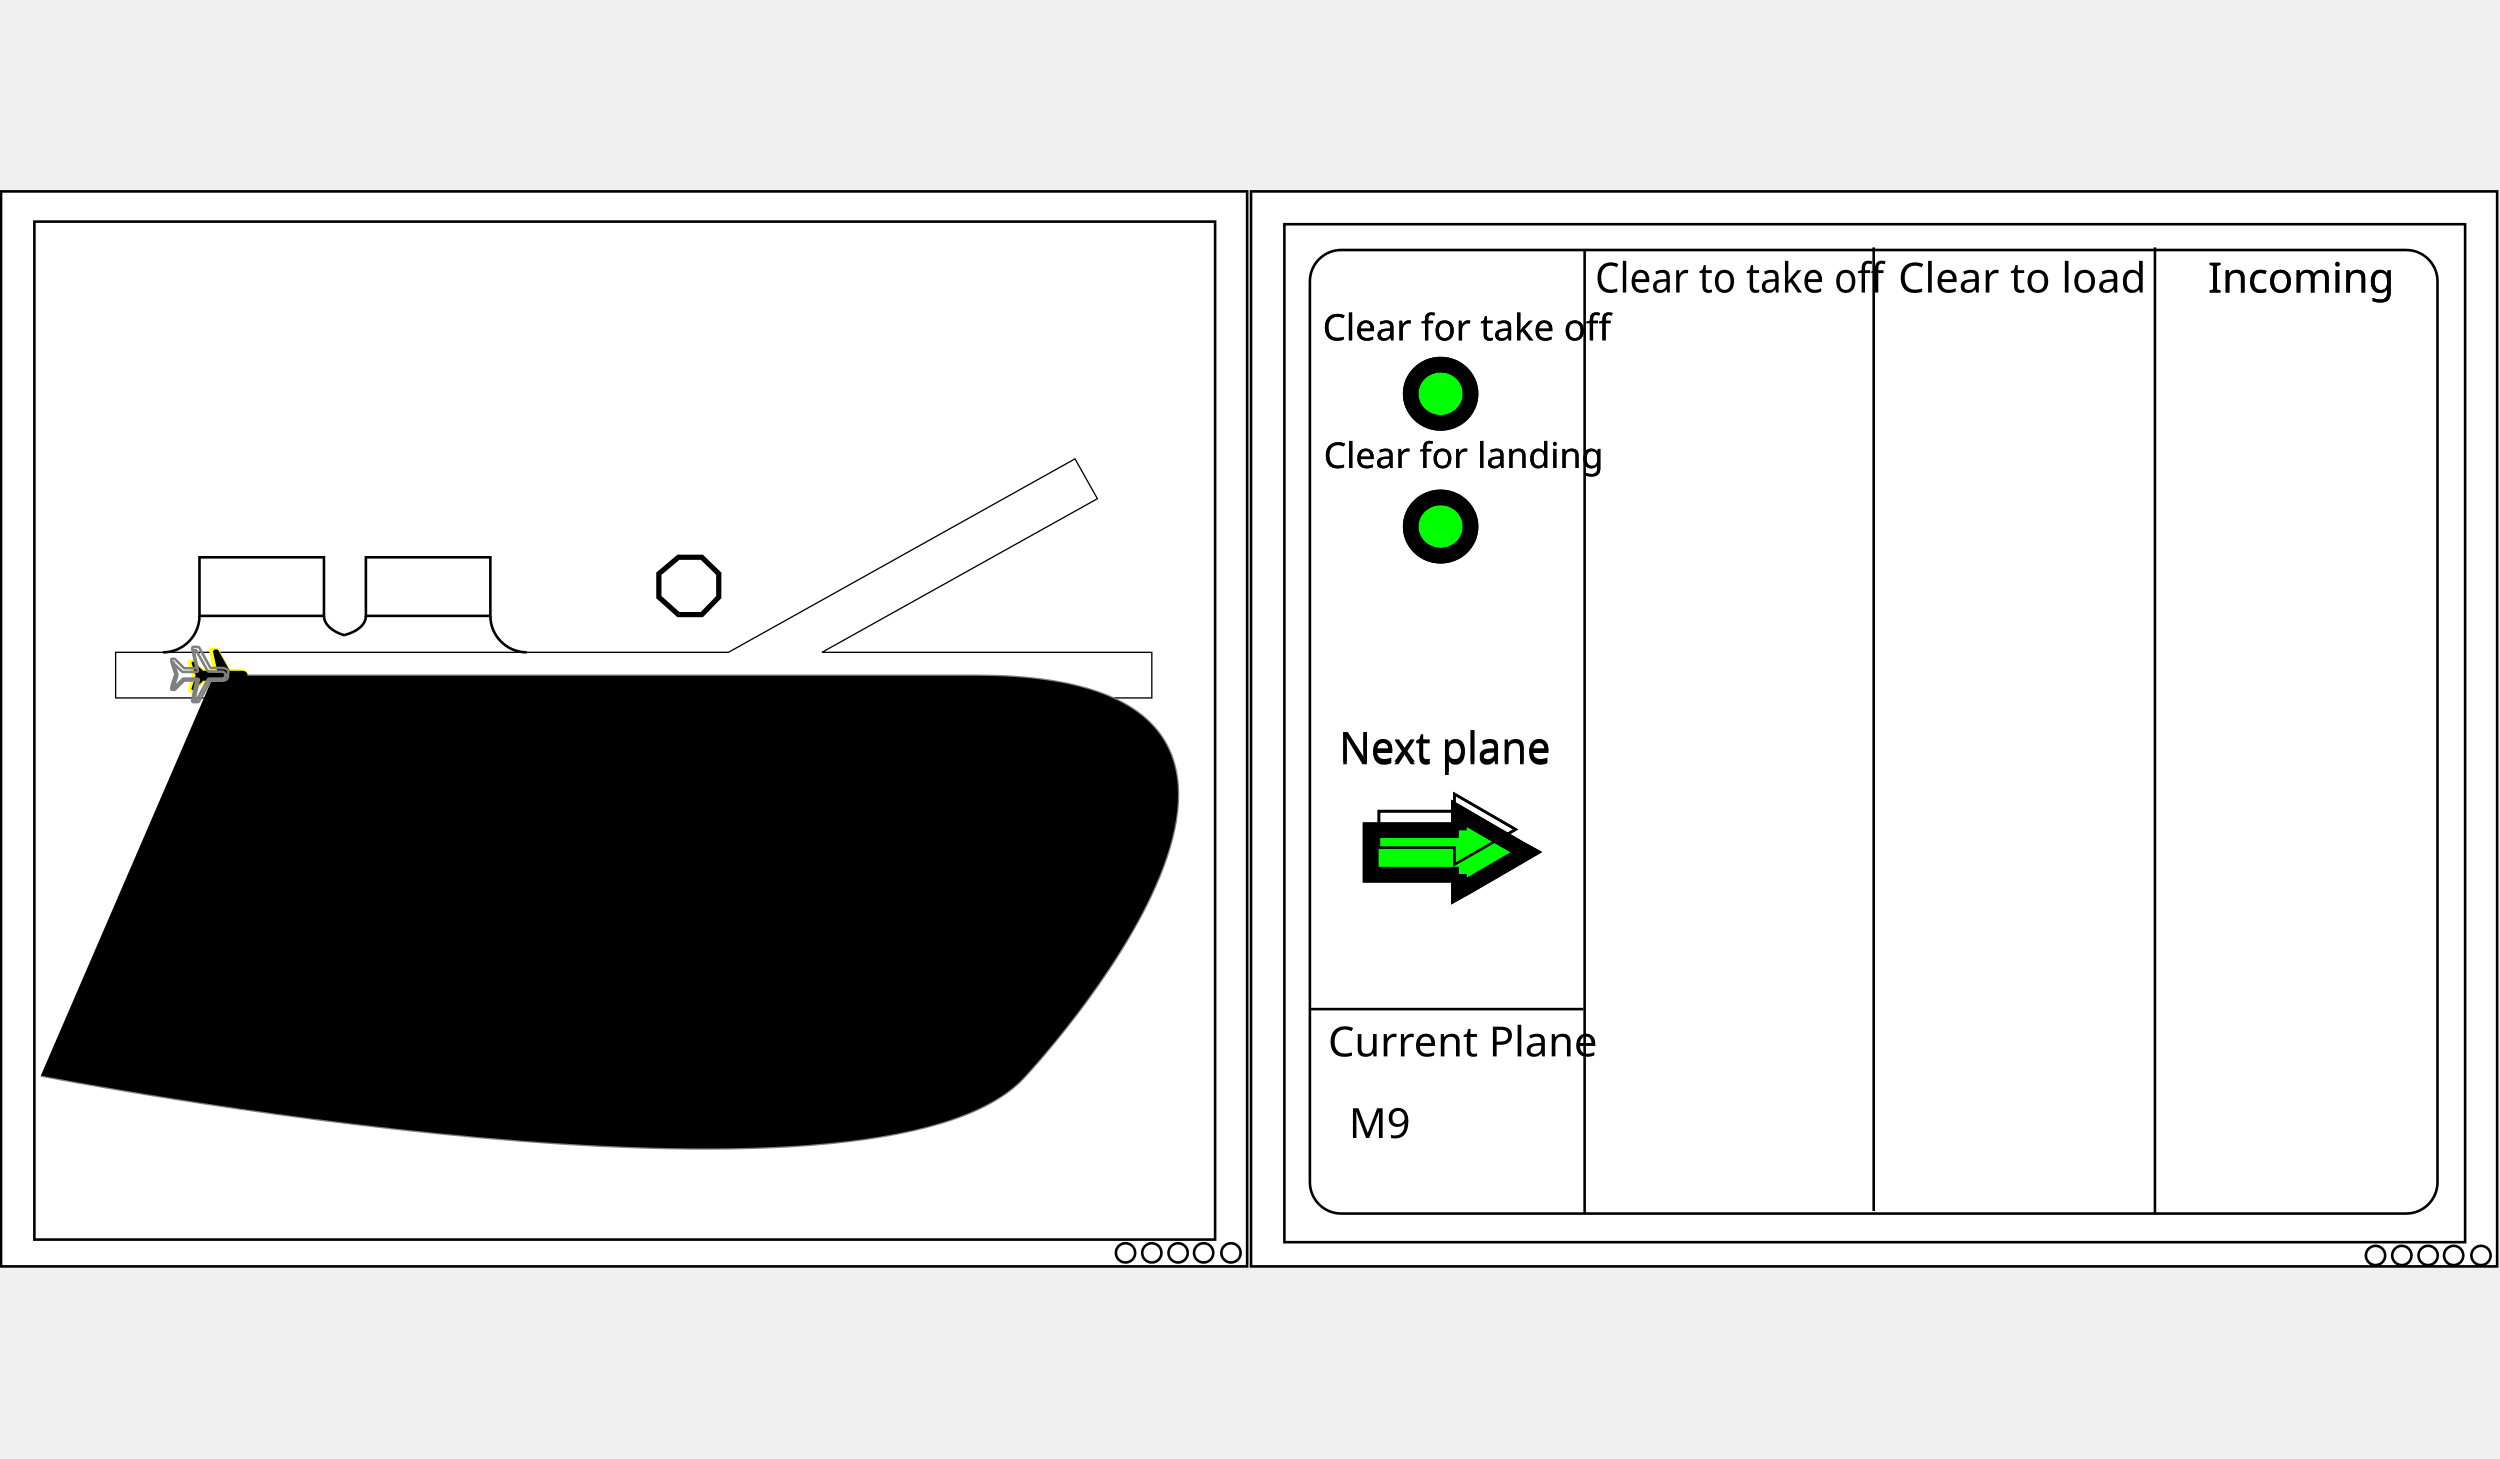
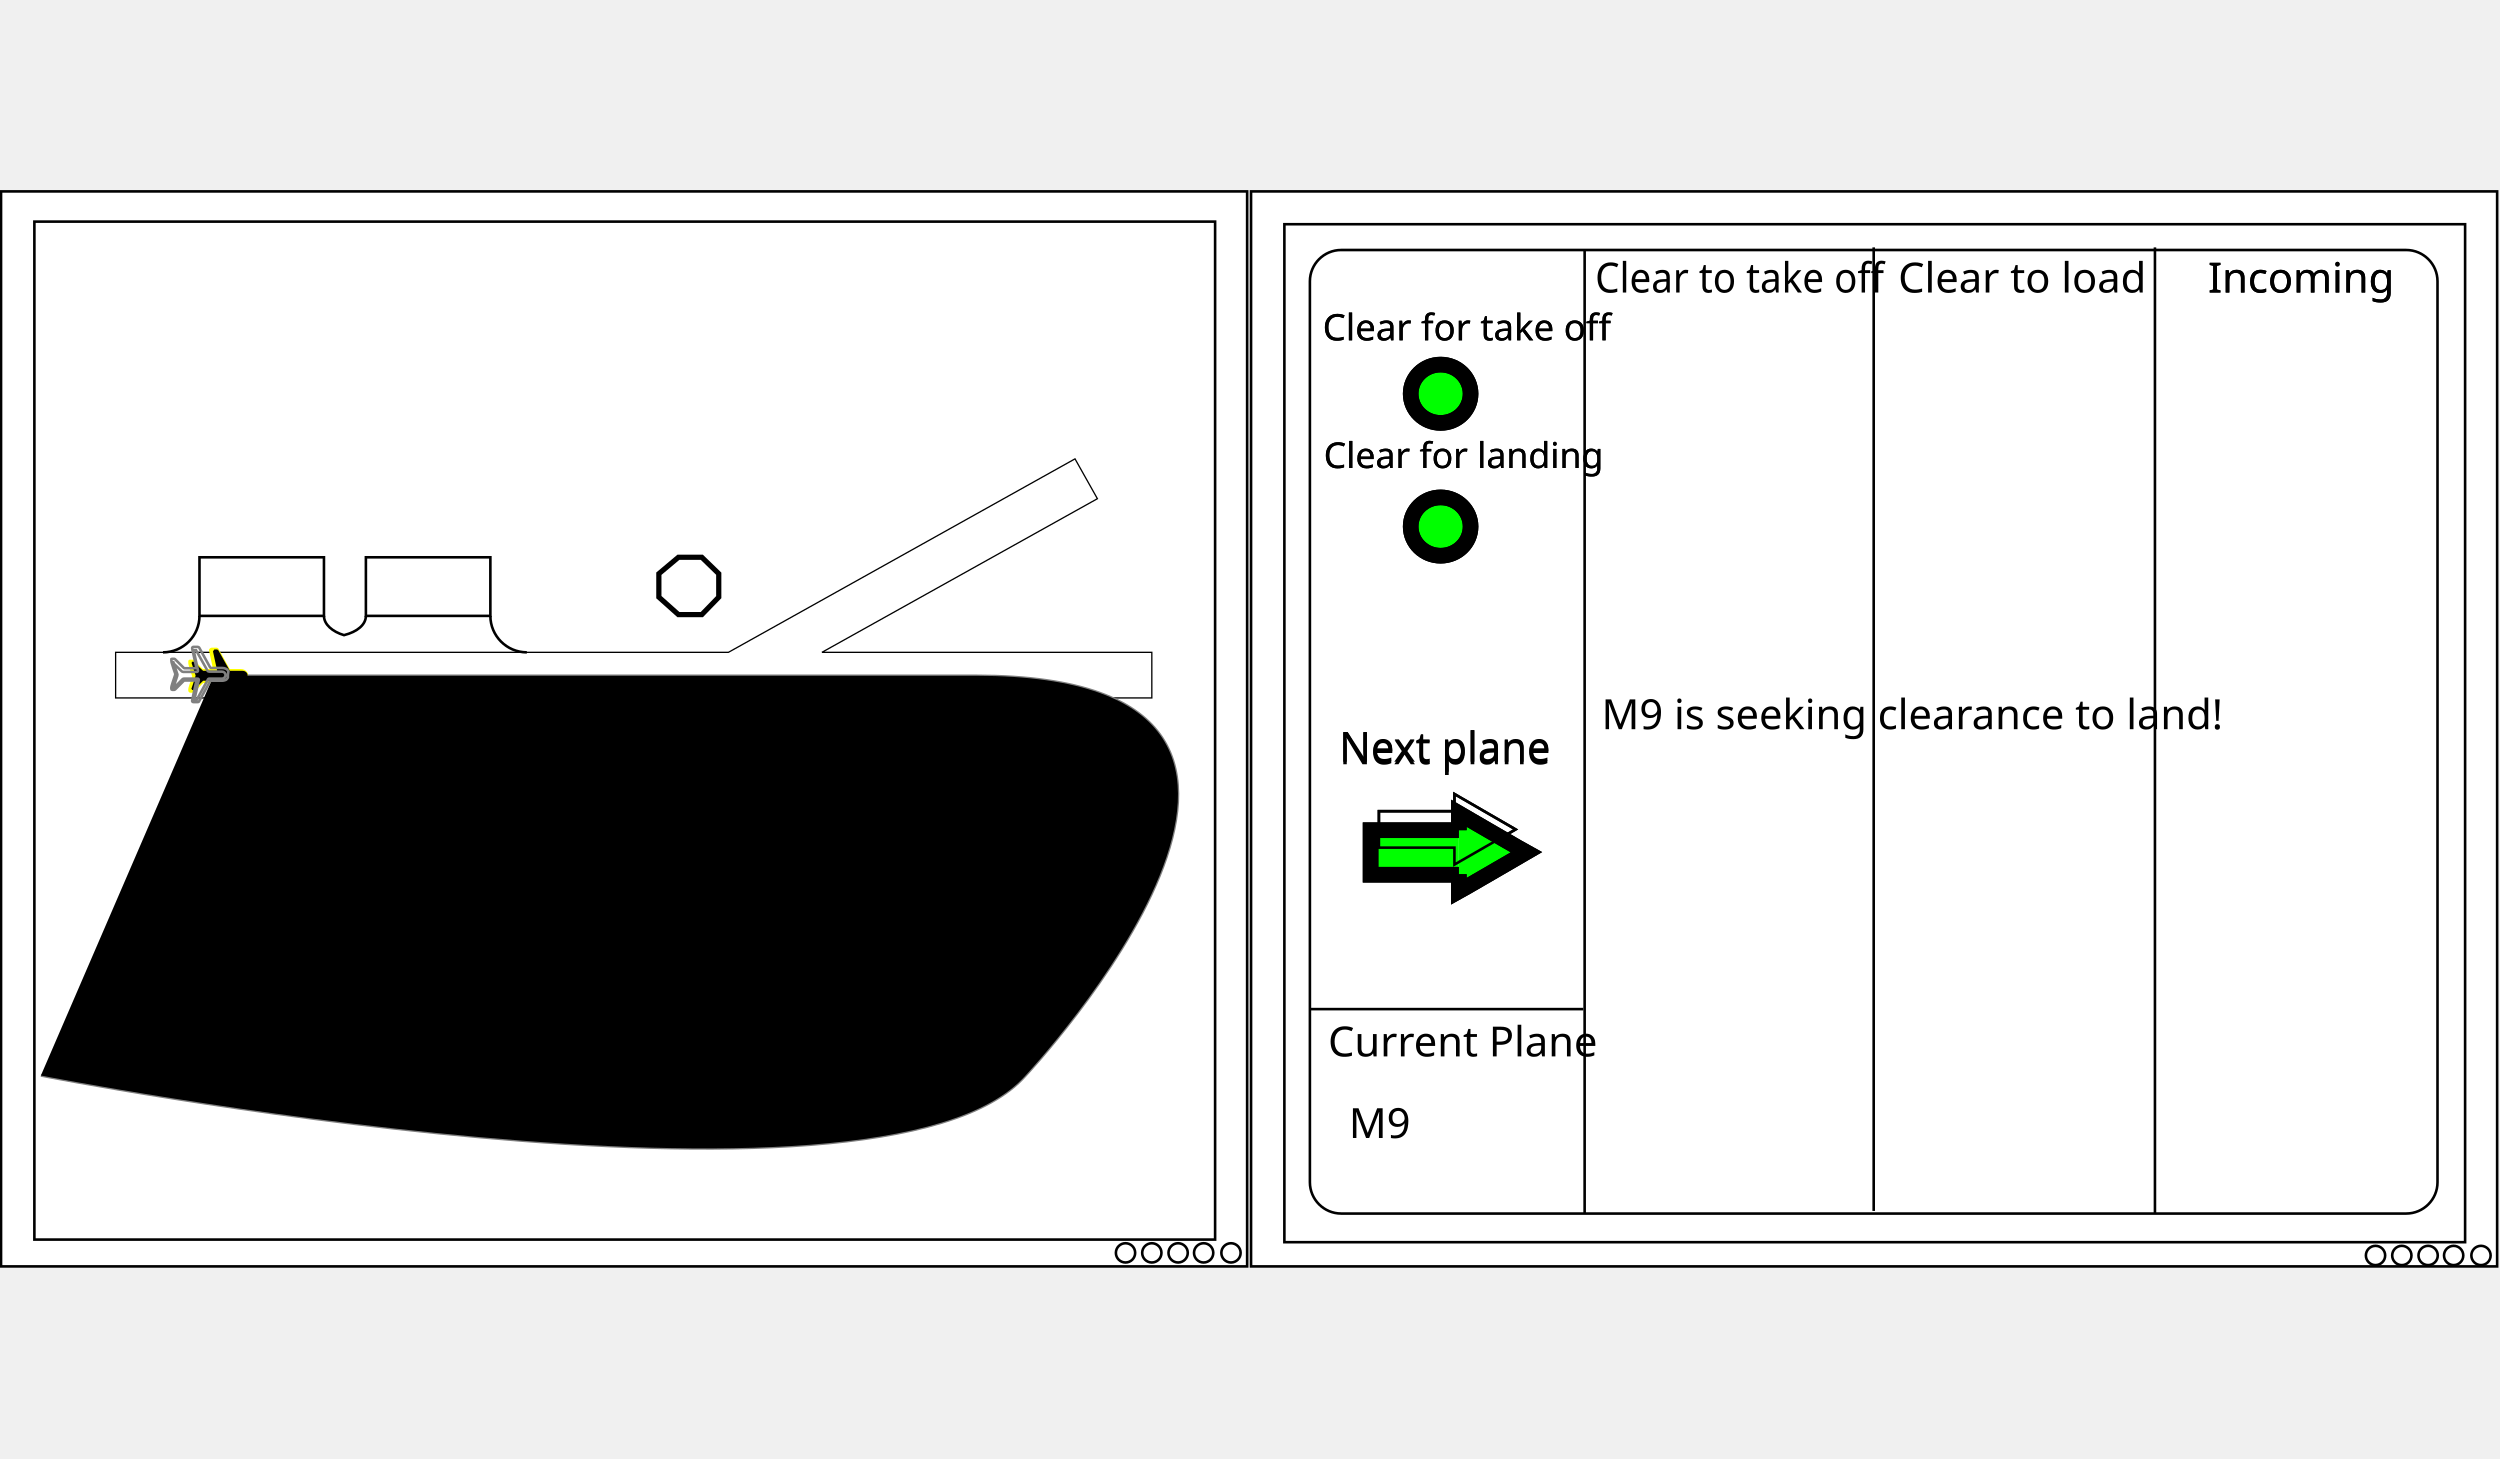
<svg xmlns="http://www.w3.org/2000/svg" version="1.1" x="0px" y="0px" viewBox="0 0 960 560" style="enable-background:new 0 0 960 560;" xml:space="preserve">
  <style type="text/css">
	.st0{fill:#FFFFFF;stroke:#000000;stroke-miterlimit:10;}
	.st1{fill:#FFFFFF;stroke:#000000;stroke-width:2;stroke-miterlimit:10;}
	.st2{fill:none;stroke:#000000;stroke-width:0.5;stroke-miterlimit:10;}
	.st3{fill:none;stroke:#000000;stroke-miterlimit:10;}
	.st4{font-family:'MyriadPro-Regular';}
	.st5{font-size:16px;}
	.st6{font-size:14.046px;}
	.st7{font-size:13.675px;}
	.st8{font-size:17.166px;}
	.st9{fill:none;stroke:#808080;stroke-miterlimit:10;}
	.st10{fill:#00FF00;stroke:#000000;stroke-width:6;stroke-miterlimit:10;}
	.st11{fill:#FFFF00;}
	.st12{fill:none;stroke:#000000;stroke-width:6;stroke-miterlimit:10;}
</style>
  <g id="Screens">
    <rect id="XMLID_1_" x="0.4" y="73.5" class="st0" width="478.5" height="412.8" />
    <rect id="XMLID_2_" x="13.2" y="85.1" class="st0" width="453.4" height="390.9" />
    <circle id="XMLID_6_" class="st0" cx="472.7" cy="481.1" r="3.7" />
    <circle id="XMLID_7_" class="st0" cx="462.2" cy="481.1" r="3.7" />
    <circle id="XMLID_8_" class="st0" cx="442.3" cy="481.1" r="3.7" />
    <circle id="XMLID_9_" class="st0" cx="452.4" cy="481.1" r="3.7" />
    <circle id="XMLID_10_" class="st0" cx="432.2" cy="481.1" r="3.7" />
    <rect id="XMLID_26_" x="480.4" y="73.5" class="st0" width="478.5" height="412.8" />
    <rect id="XMLID_25_" x="493.2" y="86.1" class="st0" width="453.4" height="390.9" />
    <circle id="XMLID_23_" class="st0" cx="952.7" cy="482.1" r="3.7" />
    <circle id="XMLID_22_" class="st0" cx="942.2" cy="482.1" r="3.7" />
    <circle id="XMLID_21_" class="st0" cx="922.3" cy="482.1" r="3.7" />
    <circle id="XMLID_20_" class="st0" cx="932.4" cy="482.1" r="3.7" />
    <circle id="XMLID_15_" class="st0" cx="912.2" cy="482.1" r="3.7" />
  </g>
  <g id="Background">
    <path id="XMLID_19_" class="st1" d="M279.7,250.5" />
    <polyline id="XMLID_4_" class="st2" points="315.6,250.5 421.4,191.5 412.8,176.2 279.7,250.5 44.4,250.5 44.4,268 248.3,268    142.6,326.9 151.1,342.2 284.3,268 442.3,268 442.3,250.5 315.6,250.5  " />
    <polygon id="XMLID_5_" class="st1" points="260.5,236 253,229.3 253,220.3 260.5,214 269.5,214 276,220.3 276,229.3 269.5,236  " />
    <rect id="XMLID_11_" x="76.6" y="214" class="st0" width="47.8" height="22.5" />
    <rect id="XMLID_12_" x="140.5" y="214" class="st0" width="47.8" height="22.5" />
    <path id="XMLID_14_" class="st3" d="M188.3,236.5c0,7.7,6.3,14,14,14" />
    <path id="XMLID_18_" class="st3" d="M138.4,250.5" />
    <path id="XMLID_17_" class="st3" d="M126.5,250.5" />
    <path id="XMLID_16_" class="st3" d="M140.5,236.5c0,3.3-3.2,6.1-8.4,7.4v0c-4.4-1.3-7.7-4.1-7.7-7.4" />
    <path id="XMLID_13_" class="st3" d="M76.6,236.5c0,7.7-6.3,14-14,14" />
    <path id="XMLID_3_" class="st0" d="M220.9,262.5" />
    <path id="XMLID_31_" class="st3" d="M924,466H515c-6.6,0-12-5.4-12-12V108c0-6.6,5.4-12,12-12h409c6.6,0,12,5.4,12,12v346   C936,460.6,930.6,466,924,466z" />
    <line id="XMLID_28_" class="st3" x1="719.5" y1="95" x2="719.5" y2="465" />
    <line id="XMLID_35_" class="st3" x1="608.5" y1="96" x2="608.5" y2="466" />
    <line id="XMLID_36_" class="st3" x1="827.5" y1="95" x2="827.5" y2="466" />
    <text id="XMLID_27_" transform="matrix(0.9257 0 0 1 612.5479 112.3332)" class="st4 st5">Clear to take off</text>
    <text id="TakeOff0" transform="matrix(1 0 0 1 650 138.0)" class="st4 st5" />
    <text id="TakeOff1" transform="matrix(1 0 0 1 650 168.0)" class="st4 st5" />
    <text id="TakeOff2" transform="matrix(1 0 0 1 650 198.0)" class="st4 st5" />
    <text id="TakeOff3" transform="matrix(1 0 0 1 650 228.0)" class="st4 st5" />
    <text id="TakeOff4" transform="matrix(1 0 0 1 650 258.0)" class="st4 st5" />
    <text id="TakeOff5" transform="matrix(1 0 0 1 650 288.0)" class="st4 st5" />
    <text id="TakeOff6" transform="matrix(1 0 0 1 650 318.0)" class="st4 st5" />
    <text id="TakeOff7" transform="matrix(1 0 0 1 650 348.0)" class="st4 st5" />
    <text id="TakeOff8" transform="matrix(1 0 0 1 650 378.0)" class="st4 st5" />
    <text id="XMLID_29_" transform="matrix(1 0 0 1 728.9134 112.3332)" class="st4 st5">Clear to load</text>
    <text id="Load0" transform="matrix(1 0 0 1 760 138.0)" class="st4 st5" />
    <text id="Load1" transform="matrix(1 0 0 1 760 168.0)" class="st4 st5" />
    <text id="Load2" transform="matrix(1 0 0 1 760 198.0)" class="st4 st5" />
    <text id="Load3" transform="matrix(1 0 0 1 760 228.0)" class="st4 st5" />
    <text id="Load4" transform="matrix(1 0 0 1 760 258.0)" class="st4 st5" />
    <text id="Load5" transform="matrix(1 0 0 1 760 288.0)" class="st4 st5" />
    <text id="Load6" transform="matrix(1 0 0 1 760 318.0)" class="st4 st5" />
    <text id="Load7" transform="matrix(1 0 0 1 760 348.0)" class="st4 st5" />
    <text id="Load8" transform="matrix(1 0 0 1 760 378.0)" class="st4 st5" />
    <line id="XMLID_30_" class="st3" x1="503" y1="387.5" x2="608" y2="387.5" />
    <text id="XMLID_37_" transform="matrix(1 0 0 1 509.9805 405.6664)" class="st4 st5">Current Plane</text>
    <text id="XMLID_38_" transform="matrix(1 0 0 1 847.8835 112.3332)" class="st4 st5">Incoming</text>
    <text id="XMLID_39_" transform="matrix(1 0 0 1 507.9063 130.6973)" class="st4 st6">Clear for take off</text>
    <text id="XMLID_40_" transform="matrix(1 0 0 1 508.3027 179.7203)" class="st4 st7">Clear for landing</text>
    <text id="XMLID_41_" transform="matrix(0.9321 0 0 1 514.2695 293.4766)" class="st4 st8">Next plane</text>
+     <text id="Message" transform="matrix(1 0 0 1 615 280)" class="st4 st5">M9 is seeking clearance to land!</text>
    <path id="XMLID_47_" class="st3" d="M551,331.9" />
    <path id="XMLID_46_" class="st3" d="M555.5,315" />
    <ellipse id="XMLID_43_" class="st3" cx="553.2" cy="202.2" rx="11.5" ry="11.2" />
    <ellipse id="XMLID_42_" class="st3" cx="553.2" cy="151.2" rx="11.5" ry="11.2" />
    <polyline id="XMLID_45_" class="st3" points="558.5,325 558.5,332 582,318.5 558.5,304.9 558.5,311 558.5,311.5 529.5,311.5  529.5,325.5 558,325.5 " />
  </g>
  <g id="Paths">
    <path id="XMLID_24_" class="st9" d="M82,259.5h292.9c0,0-162.7,0-0.1,0S393.8,413,393.8,413c-55.7,63-378.1,0-378.1,0" />
  </g>
  <g id="Highlights">
    <ellipse id="XMLID_32_" class="st10" cx="553.2" cy="202.2" rx="11.5" ry="11.2" />
    <ellipse id="XMLID_44_" class="st10" cx="553.2" cy="151.2" rx="11.5" ry="11.2" />
    <g id="XMLID_34_">
      <path id="XMLID_58_" class="st11" d="M83,270.5c-0.2,0-0.4,0-0.6,0l-1,0c-0.5,0-0.7-0.2-0.8-0.4c-0.1-0.2-0.3-0.5-0.2-0.9l1.5-6.9    l-1.4,0c-0.8,0-1.7,0-2.5,0c-1.1,1.1-2.2,2.2-3.3,3.3c-0.2,0.2-0.5,0.4-0.9,0.4c-0.1,0-0.5,0-0.5,0l-0.2,0c-0.4,0-0.7-0.3-0.8-0.7    c-0.1-0.9,0.2-1.6,0.4-2.3c0.4-1.1,0.8-2.2,1.1-3.3c-0.2-0.5-0.3-1-0.5-1.5c-0.3-1-0.6-1.9-0.9-2.9c-0.1-0.4-0.1-0.7-0.1-1.1    c0-0.1,0-0.2,0-0.3c0-0.4,0.4-0.6,0.6-0.6c0.2,0,0.4,0,0.6,0s0.3,0,0.5,0c0.3,0,0.5,0.2,0.6,0.3l3.3,3.3c0.6,0,1.3,0,2,0    c0.2,0,1.9,0,1.9,0l-1.5-6.9c-0.1-0.5,0-0.7,0.2-0.9c0.2-0.2,0.5-0.4,0.9-0.4l1,0c0.2,0,0.6,0,0.6,0c0.5,0,0.8,0.2,1,0.6    c0,0,3.4,6.2,4.2,7.6l0.6,0l1.9,0c0.5,0,1.1,0,1.6,0l0.1,0c1.2,0,2.1,0.5,2.7,1.5l0.1,0.3v2l-0.1,0.3c-0.2,0.4-0.7,1-1.4,1.3    c-0.4,0.1-0.8,0.2-1.2,0.2c-0.7,0-1.3,0-2,0c-0.8,0-1.6,0-2.4,0c0,0-3.4,6.2-4.2,7.6C83.8,270.3,83.5,270.5,83,270.5L83,270.5z" />
    </g>
    <path id="XMLID_48_" class="st3" d="M557.9,335.1" />
    <path id="XMLID_49_" class="st3" d="M560.2,335.3" />
    <g id="XMLID_51_">
      <polyline id="XMLID_57_" class="st10" points="560.2,335.9 526.3,335.9 526.3,318.8 560.2,318.8   " />
      <path id="XMLID_53_" class="st10" d="M560.2,318.8c0-2.2,0-4.3,0-6.5c7.5,4.4,15.1,8.7,22.6,13.1c1.1,0.6,2.2,1.3,3.3,1.9    c-7.5,4.4-15.1,8.7-22.6,13.1c-1.1,0.6-2.2,1.3-3.3,1.9c0-2.2,0-4.4,0-6.6" />
    </g>
  </g>
  <g id="Buttons">
    <ellipse id="XMLID_43_" class="st12" cx="553.2" cy="202.2" rx="11.5" ry="11.2" />
    <ellipse id="XMLID_42_" class="st12" cx="553.2" cy="151.2" rx="11.5" ry="11.2" />
    <g id="XMLID_65_">
      <polyline id="XMLID_67_" class="st12" points="560.2,335.9 526.3,335.9 526.3,318.8 560.2,318.8   " />
      <path id="XMLID_66_" class="st12" d="M560.2,318.8c0-2.2,0-4.3,0-6.5c7.5,4.4,15.1,8.7,22.6,13.1c1.1,0.6,2.2,1.3,3.3,1.9    c-7.5,4.4-15.1,8.7-22.6,13.1c-1.1,0.6-2.2,1.3-3.3,1.9c0-2.2,0-4.4,0-6.6" />
    </g>
  </g>
  <g id="Planes">
    <g id="XMLID_50_">
      <path id="XMLID_59_" d="M82.7,269.6l-0.5,0l-0.5-0.6l0.3-1.3c0,0,1.4-6.3,1.4-6.3c0,0-5.3,0-5.3,0c-0.1,0-0.1,0-0.2,0.1l-3.2,3.2    c0,0,0,0.1-0.1,0.1l-0.1,0.1l-0.7,0.1l-0.3-0.6c0-0.1,0-0.2,0.1-0.2L74,263c0.4-1.1,0.8-2.3,1.1-3.5c0,0,0-0.1,0-0.2    c-0.4-1.1-0.8-2.3-1.1-3.4l-0.4-1.2l0.1-0.6l0.7,0l0.2,0.2l0.6,0.6c0.9,0.9,1.8,1.8,2.7,2.6c0.1,0.1,0.1,0.1,0.2,0.1l5.2,0    c0,0,0.1,0,0.1,0c0,0-1.6-7.4-1.6-7.4l0-0.1l0.5-0.7l0.5,0c0.2,0,0.3,0,0.5,0c0.2,0,0.4,0.1,0.6,0.4l2.9,5.2    c0.5,0.8,0.9,1.6,1.4,2.5c0,0.1,0,0.1,0.1,0.1c0.9,0,1.7,0,2.6,0l2.3,0c1,0,1.9,0.8,1.9,1.8c0,0.5-0.2,1-0.5,1.3    c-0.4,0.4-0.8,0.6-1.4,0.6l-2.5,0c-0.8,0-2.4,0-2.4,0c-0.1,0-0.1,0-0.2,0.1c-0.7,1.3-4.2,7.6-4.2,7.6c-0.2,0.3-0.4,0.5-0.7,0.5    C83,269.6,82.8,269.6,82.7,269.6z" />
    </g>
    <text id="CurrentPlane" transform="matrix(1 0 0 1 517.9805 437.0)" class="st4 st5">M9</text>
    <text id="XMLID_38_" transform="matrix(1 0 0 1 847.8835 112.3332)" class="st4 st5">Incoming</text>
    <text id="Incoming0" transform="matrix(1 0 0 1 859.8835 138.0)" class="st4 st5" />
    <text id="Incoming1" transform="matrix(1 0 0 1 859.8835 168.0)" class="st4 st5" />
    <text id="Incoming2" transform="matrix(1 0 0 1 859.8835 198.0)" class="st4 st5" />
    <text id="Incoming3" transform="matrix(1 0 0 1 859.8835 228.0)" class="st4 st5" />
    <text id="Incoming4" transform="matrix(1 0 0 1 859.8835 258.0)" class="st4 st5" />
    <text id="Incoming5" transform="matrix(1 0 0 1 859.8835 288.0)" class="st4 st5" />
    <text id="Incoming6" transform="matrix(1 0 0 1 859.8835 318.0)" class="st4 st5" />
    <text id="Incoming7" transform="matrix(1 0 0 1 859.8835 348.0)" class="st4 st5" />
    <text id="Incoming8" transform="matrix(1 0 0 1 859.8835 378.0)" class="st4 st5" />
    <text id="Incoming9" transform="matrix(1 0 0 1 859.8835 408.0)" class="st4 st5" />
    <text id="Incoming10" transform="matrix(1 0 0 1 859.8835 438.0)" class="st4 st5" />
    <text id="XMLID_39_" transform="matrix(1 0 0 1 507.9063 130.6973)" class="st4 st6">Clear for take off</text>
    <text id="XMLID_40_" transform="matrix(1 0 0 1 508.3027 179.7203)" class="st4 st7">Clear for landing</text>
    <text id="XMLID_41_" transform="matrix(1 0 0 1 514.2698 292.5)" class="st4 st5">Next plane</text>
    <path id="XMLID_47_" class="st3" d="M551.3,329.5" />
    <path id="XMLID_46_" class="st3" d="M555.5,315" />
  </g>
  <g id="Buttons">
    <ellipse id="XMLID_43_" class="st3" cx="553.2" cy="202.2" rx="11.5" ry="11.2" />
    <ellipse id="XMLID_42_" class="st3" cx="553.2" cy="151.2" rx="11.5" ry="11.2" />
    <polyline id="XMLID_45_" class="st3" points="558.5,325 558.5,332 582,318.5 558.5,304.9 558.5,311 558.5,311.5 529.5,311.5    529.5,325.5 558,325.5  " />
  </g>
  <g id="Paths">
    <path id="XMLID_24_" class="st8" d="M82,259.5h292.9c0,0-162.7,0-0.1,0S393.8,413,393.8,413c-55.7,63-378.1,0-378.1,0" />
  </g>
  <g id="Planes">
    <path id="XMLID_32_" class="st9" d="M87.5,260.2c-0.3,0.5-0.6,0.9-1.1,1c-0.3,0.1-0.7,0.2-1,0.2c-1.5,0-3,0-4.4,0   c-0.2,0-0.2,0.1-0.3,0.2c-1.4,2.5-2.8,5.1-4.2,7.6c-0.1,0.3-0.3,0.4-0.6,0.4c-0.5,0-1.1,0-1.6,0c-0.4,0-0.6-0.2-0.5-0.7   c0.4-1.9,0.8-3.7,1.2-5.6c0.1-0.6,0.3-1.2,0.4-1.8c0-0.1,0-0.1,0-0.2c-0.1,0-0.1,0-0.2,0c-1.4,0-2.9,0-4.3,0   c-0.1,0-0.2,0.1-0.3,0.1c-1.1,1.1-2.2,2.2-3.3,3.3c-0.2,0.2-0.3,0.2-0.5,0.2c-0.2,0-0.5,0-0.7,0c-0.2,0-0.3-0.1-0.3-0.3   c-0.1-0.8,0.2-1.5,0.4-2.2c0.4-1.1,0.7-2.2,1.1-3.3c0-0.1,0-0.3,0-0.4c-0.5-1.4-1-2.9-1.4-4.3c-0.1-0.4-0.1-0.9-0.1-1.3   c0,0,0.1-0.1,0.2-0.1c0.3,0,0.7,0,1,0c0.1,0,0.2,0.1,0.3,0.2c1.1,1.1,2.2,2.2,3.3,3.3c0.1,0.1,0.2,0.1,0.3,0.1c1.5,0,2.9,0,4.4,0   c0,0,0.1,0,0.1,0c0-0.1,0-0.1,0-0.2c-0.5-2.4-1.1-4.9-1.6-7.3c-0.1-0.4,0.1-0.7,0.5-0.7c0.5,0,1.1,0,1.6,0c0.3,0,0.4,0.1,0.6,0.3   c1.4,2.5,2.8,5.1,4.2,7.6c0.1,0.2,0.2,0.2,0.4,0.2c1.4,0,2.8,0,4.2,0c1,0,1.9,0.3,2.4,1.3C87.5,258.9,87.5,259.5,87.5,260.2z    M66.6,254.3C66.6,254.3,66.6,254.3,66.6,254.3c0,0.1,0,0.2,0,0.2c0.5,1.5,1,3,1.5,4.4c0,0.1,0.1,0.3,0,0.5c-0.5,1.5-1,3-1.5,4.6   c0,0.1,0,0.1,0,0.2c0,0,0,0,0.1,0c0.1-0.1,0.1-0.2,0.2-0.2c1.1-1.1,2.2-2.1,3.2-3.2c0.1-0.1,0.3-0.2,0.5-0.2c1.7,0,3.5,0,5.2,0   c0.5,0,0.6,0.2,0.5,0.7c-0.5,2.1-0.9,4.2-1.4,6.2c-0.1,0.4-0.2,0.8-0.3,1.3c0.3,0,0.5,0,0.7,0c0.2,0,0.3,0,0.3-0.2   c1.4-2.5,2.8-5.1,4.2-7.6c0.1-0.3,0.3-0.4,0.6-0.4c1.6,0,3.2,0,4.8,0c0.8,0,1.4-0.6,1.4-1.4c0-0.7-0.6-1.3-1.4-1.3   c-1.6,0-3.3,0-4.9,0c-0.3,0-0.4-0.1-0.6-0.3c-0.6-1.1-1.3-2.3-1.9-3.4c-0.8-1.4-1.6-2.8-2.4-4.3c0-0.1-0.1-0.1-0.1-0.2   c-0.3,0-0.6,0-0.9,0c0,0.1,0,0.1,0,0.2c0.5,2.5,1.1,4.9,1.6,7.4c0.1,0.5-0.1,0.7-0.5,0.7c-1.7,0-3.5,0-5.2,0   c-0.2,0-0.4-0.1-0.5-0.2c-1.1-1.1-2.2-2.1-3.3-3.2C66.7,254.4,66.7,254.3,66.6,254.3z" />
    <animateTransform attributeName="transform" attributeType="XML" type="translate" from="0 0" to="150 0" begin="0s" dur="2s" repeatCount="indefinite" />
  </g>
</svg>
